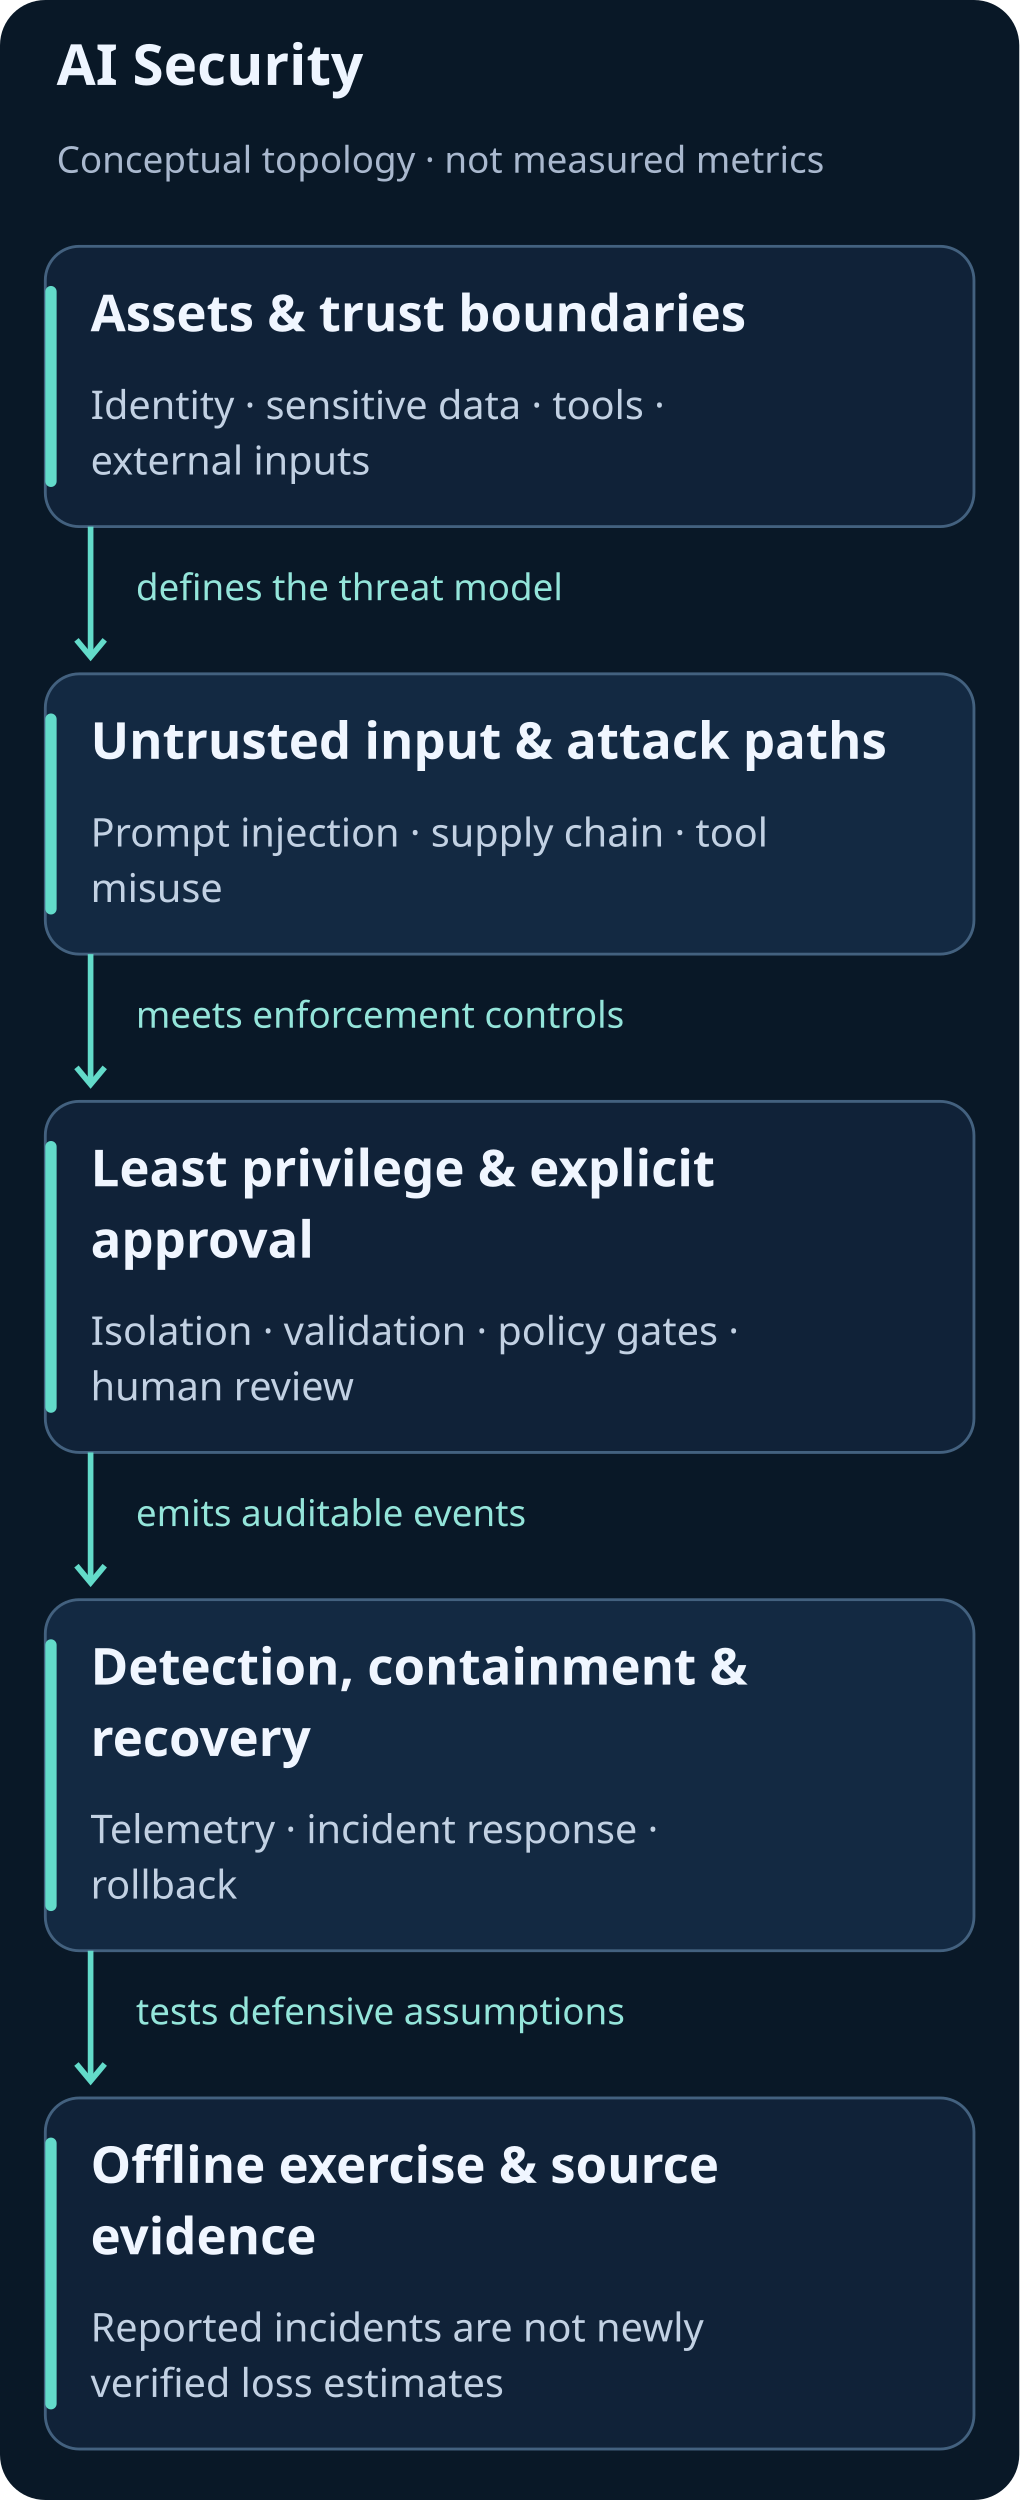
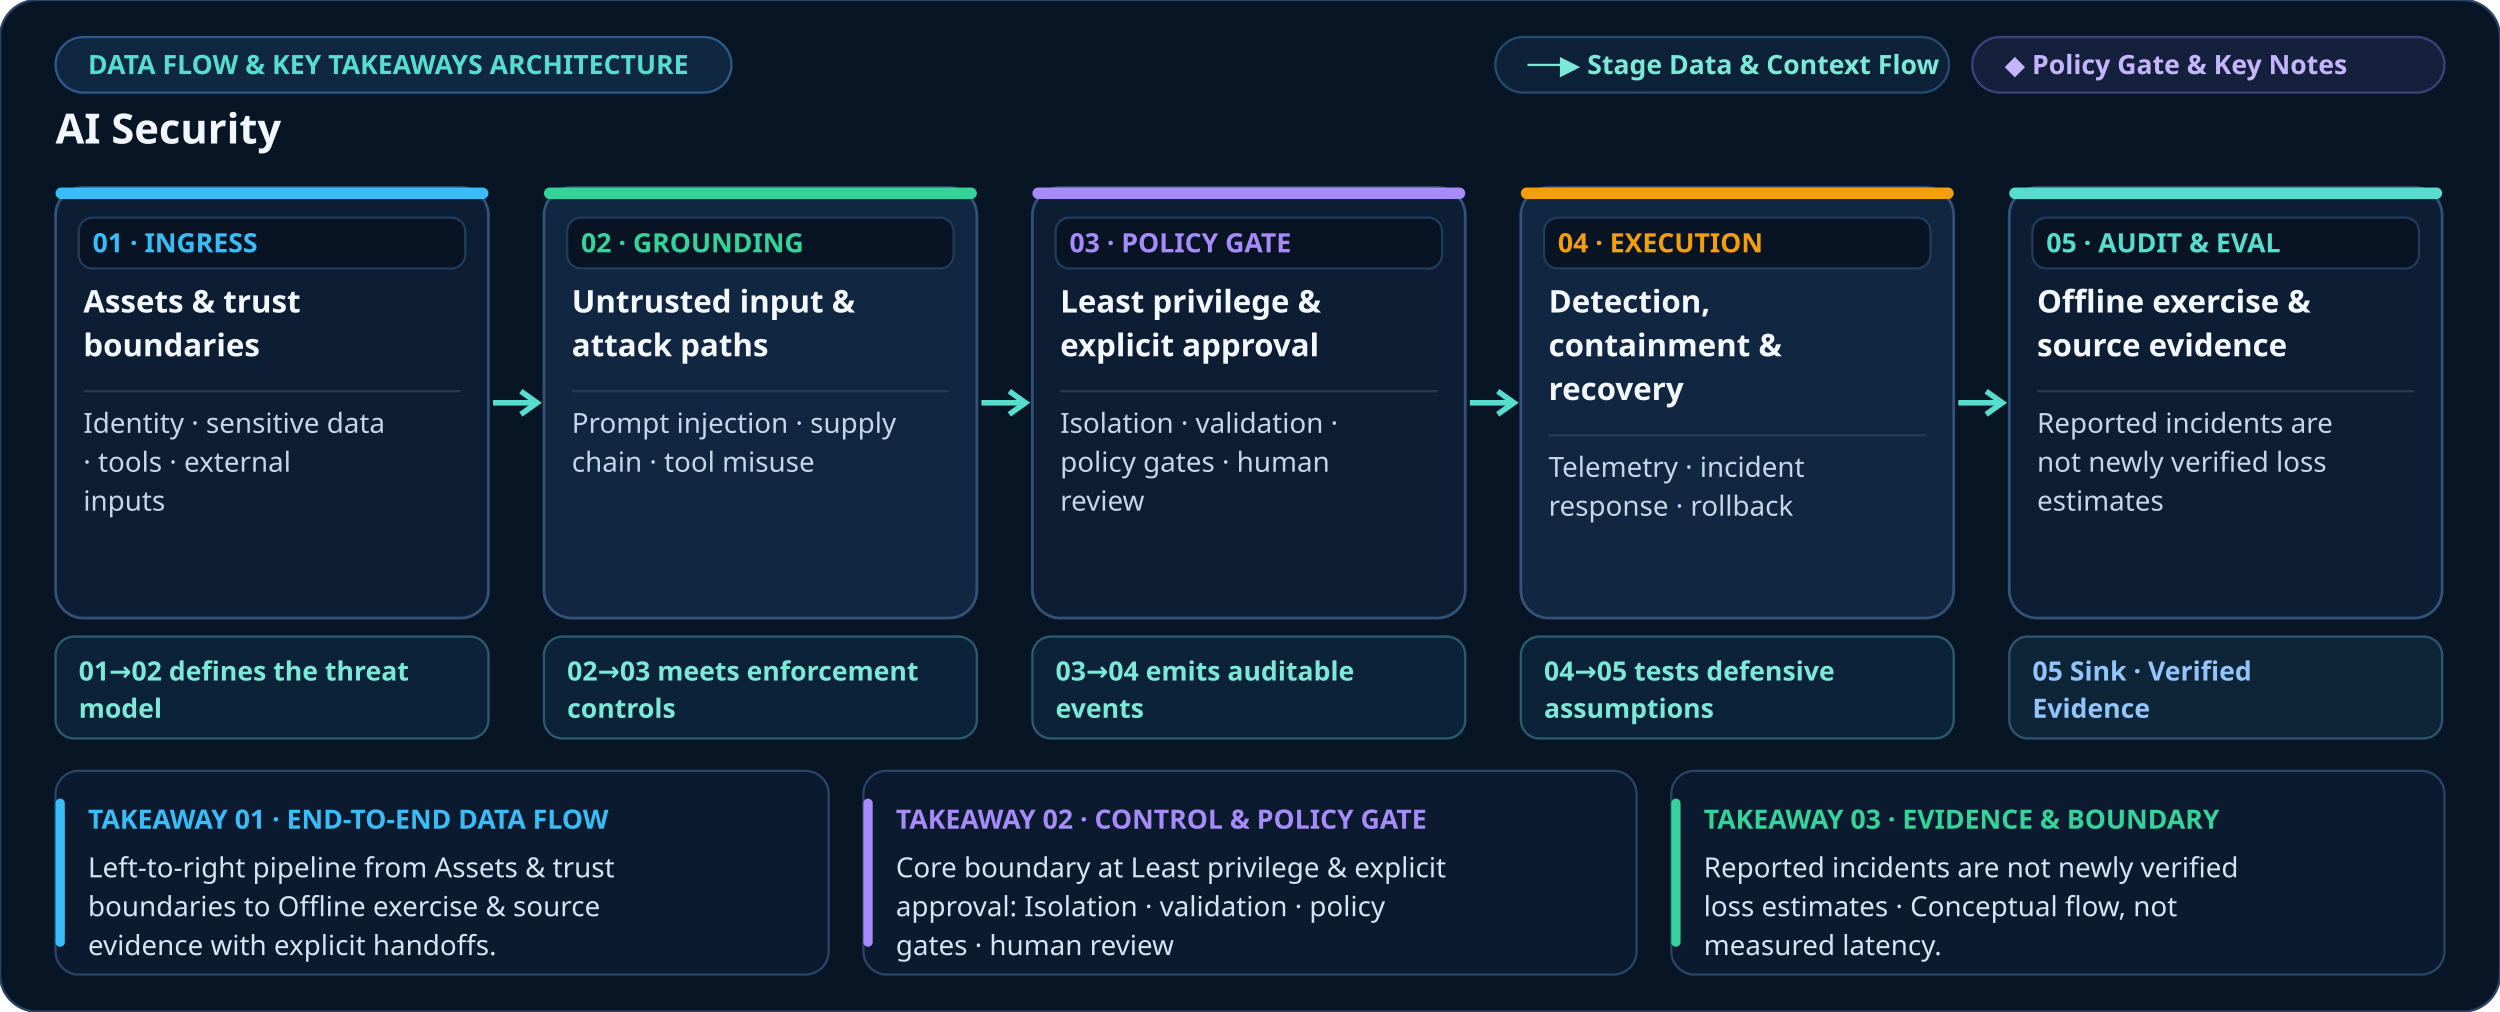
- <svg xmlns="http://www.w3.org/2000/svg" lang="en" role="img" aria-labelledby="knowledge-0f527c90363d-title knowledge-0f527c90363d-desc" viewBox="0 0 360 883" width="360" style="display:block;width:100%;height:auto;max-width:560px;margin:0 auto;font-family:system-ui,sans-serif">
-   <rect width="360" height="883" rx="16" fill="#091827" />
-   <text x="20" y="30" fill="#eef5ff" font-size="20" font-weight="700">
-     <tspan x="20" dy="0">AI Security</tspan>
+ <svg xmlns="http://www.w3.org/2000/svg" lang="en" class="knowledge-graph-wide" role="img" aria-labelledby="knowledge-0f527c90363d-title knowledge-0f527c90363d-desc" viewBox="0 0 1080 437" width="1080" style="width:100%;height:auto;max-width:1080px;margin:0 auto;font-family:system-ui,sans-serif">
+   <rect width="1080" height="437" rx="16" fill="#081525" stroke="#284566" />
+   <rect x="24" y="16" width="292" height="24" rx="12" fill="#102742" stroke="#2d5a88" />
+   <text x="38" y="32" fill="#56ddcd" font-size="11.5" font-weight="700">
+     <tspan x="38" dy="0">DATA FLOW &amp; KEY TAKEAWAYS ARCHITECTURE</tspan>
  </text>
-   <text x="20" y="61" fill="#a9b8ce" font-size="13" font-weight="400">
-     <tspan x="20" dy="0">Conceptual topology · not measured metrics</tspan>
+   <rect x="646" y="16" width="196" height="24" rx="12" fill="#0d2238" stroke="#254b6e" />
+   <text x="660" y="32" fill="#7ce8d8" font-size="11.5" font-weight="600">
+     <tspan x="660" dy="0">──▶ Stage Data &amp; Context Flow</tspan>
+   </text>
+   <rect x="852" y="16" width="204" height="24" rx="12" fill="#15203c" stroke="#3b4278" />
+   <text x="866" y="32" fill="#c4b5fd" font-size="11.5" font-weight="600">
+     <tspan x="866" dy="0">◆ Policy Gate &amp; Key Notes</tspan>
+   </text>
+   <text x="24" y="62" fill="#f2f7ff" font-size="18" font-weight="700">
+     <tspan x="24" dy="0">AI Security</tspan>
  </text>
  <g data-concept="1">
-     <rect x="16" y="87" width="328" height="99" rx="12" fill="#102238" stroke="#43617f" />
-     <rect x="16" y="101" width="4" height="71" rx="2" fill="#63dbca" />
-     <text x="32" y="117" fill="#f0f6ff" font-size="18" font-weight="650">
-       <tspan x="32" dy="0">Assets &amp; trust boundaries</tspan>
+     <rect x="24" y="81" width="187" height="186" rx="12" fill="#0d1e34" stroke="#335277" stroke-width="1.2" />
+     <rect x="24" y="81" width="187" height="5" rx="2.5" fill="#38bdf8" />
+     <rect x="34" y="94" width="167" height="22" rx="6" fill="#081424" stroke="#223b59" />
+     <text x="40" y="109" fill="#38bdf8" font-size="11.5" font-weight="700">
+       <tspan x="40" dy="0">01 · INGRESS</tspan>
    </text>
-     <text x="32" y="148" fill="#c2d1e3" font-size="14" font-weight="400">
-       <tspan x="32" dy="0">Identity · sensitive data · tools ·</tspan>
-       <tspan x="32" dy="19.6">external inputs</tspan>
+     <text x="36" y="135" fill="#f4f8ff" font-size="13.5" font-weight="700">
+       <tspan x="36" dy="0">Assets &amp; trust</tspan>
+       <tspan x="36" dy="18.9">boundaries</tspan>
+     </text>
+     <path d="M36 169 H199" stroke="#233b57" stroke-width="1" />
+     <text x="36" y="187" fill="#c5d6e8" font-size="12" font-weight="400">
+       <tspan x="36" dy="0">Identity · sensitive data</tspan>
+       <tspan x="36" dy="16.8">· tools · external</tspan>
+       <tspan x="36" dy="16.8">inputs</tspan>
    </text>
  </g>
  <g data-relationship="defines the threat model">
-     <path d="M32 186 V231" fill="none" stroke="#63dbca" stroke-width="2" />
-     <path d="M27 226 L32 232 L37 226" fill="none" stroke="#63dbca" stroke-width="2" />
-     <text x="48" y="212" fill="#94e5da" font-size="13" font-weight="400">
-       <tspan x="48" dy="0">defines the threat model</tspan>
+     <path d="M213 174 H231" fill="none" stroke="#56ddcd" stroke-width="2.4" />
+     <path d="M225 169 L232 174 L225 179" fill="none" stroke="#56ddcd" stroke-width="2.4" />
+     <rect x="24" y="275" width="187" height="44" rx="8" fill="#0b2239" stroke="#2b5b6c" />
+     <text x="34" y="294" fill="#7ce8d8" font-size="11.5" font-weight="600">
+       <tspan x="34" dy="0">01→02 defines the threat</tspan>
+       <tspan x="34" dy="16.1">model</tspan>
    </text>
  </g>
  <g data-concept="2">
-     <rect x="16" y="238" width="328" height="99" rx="12" fill="#132942" stroke="#43617f" />
-     <rect x="16" y="252" width="4" height="71" rx="2" fill="#63dbca" />
-     <text x="32" y="268" fill="#f0f6ff" font-size="18" font-weight="650">
-       <tspan x="32" dy="0">Untrusted input &amp; attack paths</tspan>
+     <rect x="235" y="81" width="187" height="186" rx="12" fill="#112640" stroke="#335277" stroke-width="1.2" />
+     <rect x="235" y="81" width="187" height="5" rx="2.5" fill="#34d399" />
+     <rect x="245" y="94" width="167" height="22" rx="6" fill="#081424" stroke="#223b59" />
+     <text x="251" y="109" fill="#34d399" font-size="11.5" font-weight="700">
+       <tspan x="251" dy="0">02 · GROUNDING</tspan>
    </text>
-     <text x="32" y="299" fill="#c2d1e3" font-size="14" font-weight="400">
-       <tspan x="32" dy="0">Prompt injection · supply chain · tool</tspan>
-       <tspan x="32" dy="19.6">misuse</tspan>
+     <text x="247" y="135" fill="#f4f8ff" font-size="13.5" font-weight="700">
+       <tspan x="247" dy="0">Untrusted input &amp;</tspan>
+       <tspan x="247" dy="18.9">attack paths</tspan>
+     </text>
+     <path d="M247 169 H410" stroke="#233b57" stroke-width="1" />
+     <text x="247" y="187" fill="#c5d6e8" font-size="12" font-weight="400">
+       <tspan x="247" dy="0">Prompt injection · supply</tspan>
+       <tspan x="247" dy="16.8">chain · tool misuse</tspan>
    </text>
  </g>
  <g data-relationship="meets enforcement controls">
-     <path d="M32 337 V382" fill="none" stroke="#63dbca" stroke-width="2" />
-     <path d="M27 377 L32 383 L37 377" fill="none" stroke="#63dbca" stroke-width="2" />
-     <text x="48" y="363" fill="#94e5da" font-size="13" font-weight="400">
-       <tspan x="48" dy="0">meets enforcement controls</tspan>
+     <path d="M424 174 H442" fill="none" stroke="#56ddcd" stroke-width="2.4" />
+     <path d="M436 169 L443 174 L436 179" fill="none" stroke="#56ddcd" stroke-width="2.4" />
+     <rect x="235" y="275" width="187" height="44" rx="8" fill="#0b2239" stroke="#2b5b6c" />
+     <text x="245" y="294" fill="#7ce8d8" font-size="11.5" font-weight="600">
+       <tspan x="245" dy="0">02→03 meets enforcement</tspan>
+       <tspan x="245" dy="16.1">controls</tspan>
    </text>
  </g>
  <g data-concept="3">
-     <rect x="16" y="389" width="328" height="124" rx="12" fill="#102238" stroke="#43617f" />
-     <rect x="16" y="403" width="4" height="96" rx="2" fill="#63dbca" />
-     <text x="32" y="419" fill="#f0f6ff" font-size="18" font-weight="650">
-       <tspan x="32" dy="0">Least privilege &amp; explicit</tspan>
-       <tspan x="32" dy="25.2">approval</tspan>
+     <rect x="446" y="81" width="187" height="186" rx="12" fill="#0d1e34" stroke="#335277" stroke-width="1.2" />
+     <rect x="446" y="81" width="187" height="5" rx="2.5" fill="#a78bfa" />
+     <rect x="456" y="94" width="167" height="22" rx="6" fill="#081424" stroke="#223b59" />
+     <text x="462" y="109" fill="#a78bfa" font-size="11.5" font-weight="700">
+       <tspan x="462" dy="0">03 · POLICY GATE</tspan>
    </text>
-     <text x="32" y="475" fill="#c2d1e3" font-size="14" font-weight="400">
-       <tspan x="32" dy="0">Isolation · validation · policy gates ·</tspan>
-       <tspan x="32" dy="19.6">human review</tspan>
+     <text x="458" y="135" fill="#f4f8ff" font-size="13.5" font-weight="700">
+       <tspan x="458" dy="0">Least privilege &amp;</tspan>
+       <tspan x="458" dy="18.9">explicit approval</tspan>
+     </text>
+     <path d="M458 169 H621" stroke="#233b57" stroke-width="1" />
+     <text x="458" y="187" fill="#c5d6e8" font-size="12" font-weight="400">
+       <tspan x="458" dy="0">Isolation · validation ·</tspan>
+       <tspan x="458" dy="16.8">policy gates · human</tspan>
+       <tspan x="458" dy="16.8">review</tspan>
    </text>
  </g>
  <g data-relationship="emits auditable events">
-     <path d="M32 513 V558" fill="none" stroke="#63dbca" stroke-width="2" />
-     <path d="M27 553 L32 559 L37 553" fill="none" stroke="#63dbca" stroke-width="2" />
-     <text x="48" y="539" fill="#94e5da" font-size="13" font-weight="400">
-       <tspan x="48" dy="0">emits auditable events</tspan>
+     <path d="M635 174 H653" fill="none" stroke="#56ddcd" stroke-width="2.4" />
+     <path d="M647 169 L654 174 L647 179" fill="none" stroke="#56ddcd" stroke-width="2.4" />
+     <rect x="446" y="275" width="187" height="44" rx="8" fill="#0b2239" stroke="#2b5b6c" />
+     <text x="456" y="294" fill="#7ce8d8" font-size="11.5" font-weight="600">
+       <tspan x="456" dy="0">03→04 emits auditable</tspan>
+       <tspan x="456" dy="16.1">events</tspan>
    </text>
  </g>
  <g data-concept="4">
-     <rect x="16" y="565" width="328" height="124" rx="12" fill="#132942" stroke="#43617f" />
-     <rect x="16" y="579" width="4" height="96" rx="2" fill="#63dbca" />
-     <text x="32" y="595" fill="#f0f6ff" font-size="18" font-weight="650">
-       <tspan x="32" dy="0">Detection, containment &amp;</tspan>
-       <tspan x="32" dy="25.2">recovery</tspan>
+     <rect x="657" y="81" width="187" height="186" rx="12" fill="#112640" stroke="#335277" stroke-width="1.2" />
+     <rect x="657" y="81" width="187" height="5" rx="2.5" fill="#f59e0b" />
+     <rect x="667" y="94" width="167" height="22" rx="6" fill="#081424" stroke="#223b59" />
+     <text x="673" y="109" fill="#f59e0b" font-size="11.5" font-weight="700">
+       <tspan x="673" dy="0">04 · EXECUTION</tspan>
    </text>
-     <text x="32" y="651" fill="#c2d1e3" font-size="14" font-weight="400">
-       <tspan x="32" dy="0">Telemetry · incident response ·</tspan>
-       <tspan x="32" dy="19.6">rollback</tspan>
+     <text x="669" y="135" fill="#f4f8ff" font-size="13.5" font-weight="700">
+       <tspan x="669" dy="0">Detection,</tspan>
+       <tspan x="669" dy="18.9">containment &amp;</tspan>
+       <tspan x="669" dy="18.9">recovery</tspan>
+     </text>
+     <path d="M669 188 H832" stroke="#233b57" stroke-width="1" />
+     <text x="669" y="206" fill="#c5d6e8" font-size="12" font-weight="400">
+       <tspan x="669" dy="0">Telemetry · incident</tspan>
+       <tspan x="669" dy="16.8">response · rollback</tspan>
    </text>
  </g>
  <g data-relationship="tests defensive assumptions">
-     <path d="M32 689 V734" fill="none" stroke="#63dbca" stroke-width="2" />
-     <path d="M27 729 L32 735 L37 729" fill="none" stroke="#63dbca" stroke-width="2" />
-     <text x="48" y="715" fill="#94e5da" font-size="13" font-weight="400">
-       <tspan x="48" dy="0">tests defensive assumptions</tspan>
+     <path d="M846 174 H864" fill="none" stroke="#56ddcd" stroke-width="2.4" />
+     <path d="M858 169 L865 174 L858 179" fill="none" stroke="#56ddcd" stroke-width="2.4" />
+     <rect x="657" y="275" width="187" height="44" rx="8" fill="#0b2239" stroke="#2b5b6c" />
+     <text x="667" y="294" fill="#7ce8d8" font-size="11.5" font-weight="600">
+       <tspan x="667" dy="0">04→05 tests defensive</tspan>
+       <tspan x="667" dy="16.1">assumptions</tspan>
    </text>
  </g>
  <g data-concept="5">
-     <rect x="16" y="741" width="328" height="124" rx="12" fill="#102238" stroke="#43617f" />
-     <rect x="16" y="755" width="4" height="96" rx="2" fill="#63dbca" />
-     <text x="32" y="771" fill="#f0f6ff" font-size="18" font-weight="650">
-       <tspan x="32" dy="0">Offline exercise &amp; source</tspan>
-       <tspan x="32" dy="25.2">evidence</tspan>
+     <rect x="868" y="81" width="187" height="186" rx="12" fill="#0d1e34" stroke="#335277" stroke-width="1.2" />
+     <rect x="868" y="81" width="187" height="5" rx="2.5" fill="#56ddcd" />
+     <rect x="878" y="94" width="167" height="22" rx="6" fill="#081424" stroke="#223b59" />
+     <text x="884" y="109" fill="#56ddcd" font-size="11.5" font-weight="700">
+       <tspan x="884" dy="0">05 · AUDIT &amp; EVAL</tspan>
    </text>
-     <text x="32" y="827" fill="#c2d1e3" font-size="14" font-weight="400">
-       <tspan x="32" dy="0">Reported incidents are not newly</tspan>
-       <tspan x="32" dy="19.6">verified loss estimates</tspan>
+     <text x="880" y="135" fill="#f4f8ff" font-size="13.5" font-weight="700">
+       <tspan x="880" dy="0">Offline exercise &amp;</tspan>
+       <tspan x="880" dy="18.9">source evidence</tspan>
+     </text>
+     <path d="M880 169 H1043" stroke="#233b57" stroke-width="1" />
+     <text x="880" y="187" fill="#c5d6e8" font-size="12" font-weight="400">
+       <tspan x="880" dy="0">Reported incidents are</tspan>
+       <tspan x="880" dy="16.8">not newly verified loss</tspan>
+       <tspan x="880" dy="16.8">estimates</tspan>
+     </text>
+   </g>
+   <rect x="868" y="275" width="187" height="44" rx="8" fill="#0e2538" stroke="#2e5470" />
+   <text x="878" y="294" fill="#93c5fd" font-size="11.5" font-weight="600">
+     <tspan x="878" dy="0">05 Sink · Verified</tspan>
+     <tspan x="878" dy="16.1">Evidence</tspan>
+   </text>
+   <g data-takeaway="1">
+     <rect x="24" y="333" width="334" height="88" rx="10" fill="#0b1a2e" stroke="#284466" />
+     <rect x="24" y="345" width="4" height="64" rx="2" fill="#38bdf8" />
+     <text x="38" y="358" fill="#38bdf8" font-size="11.5" font-weight="700">
+       <tspan x="38" dy="0">TAKEAWAY 01 · END-TO-END DATA FLOW</tspan>
+     </text>
+     <text x="38" y="379" fill="#d5e4f5" font-size="12" font-weight="400">
+       <tspan x="38" dy="0">Left-to-right pipeline from Assets &amp; trust</tspan>
+       <tspan x="38" dy="16.8">boundaries to Offline exercise &amp; source</tspan>
+       <tspan x="38" dy="16.8">evidence with explicit handoffs.</tspan>
+     </text>
+   </g>
+   <g data-takeaway="2">
+     <rect x="373" y="333" width="334" height="88" rx="10" fill="#0b1a2e" stroke="#284466" />
+     <rect x="373" y="345" width="4" height="64" rx="2" fill="#a78bfa" />
+     <text x="387" y="358" fill="#a78bfa" font-size="11.5" font-weight="700">
+       <tspan x="387" dy="0">TAKEAWAY 02 · CONTROL &amp; POLICY GATE</tspan>
+     </text>
+     <text x="387" y="379" fill="#d5e4f5" font-size="12" font-weight="400">
+       <tspan x="387" dy="0">Core boundary at Least privilege &amp; explicit</tspan>
+       <tspan x="387" dy="16.8">approval: Isolation · validation · policy</tspan>
+       <tspan x="387" dy="16.8">gates · human review</tspan>
+     </text>
+   </g>
+   <g data-takeaway="3">
+     <rect x="722" y="333" width="334" height="88" rx="10" fill="#0b1a2e" stroke="#284466" />
+     <rect x="722" y="345" width="4" height="64" rx="2" fill="#34d399" />
+     <text x="736" y="358" fill="#34d399" font-size="11.5" font-weight="700">
+       <tspan x="736" dy="0">TAKEAWAY 03 · EVIDENCE &amp; BOUNDARY</tspan>
+     </text>
+     <text x="736" y="379" fill="#d5e4f5" font-size="12" font-weight="400">
+       <tspan x="736" dy="0">Reported incidents are not newly verified</tspan>
+       <tspan x="736" dy="16.8">loss estimates · Conceptual flow, not</tspan>
+       <tspan x="736" dy="16.8">measured latency.</tspan>
    </text>
  </g>
</svg>
